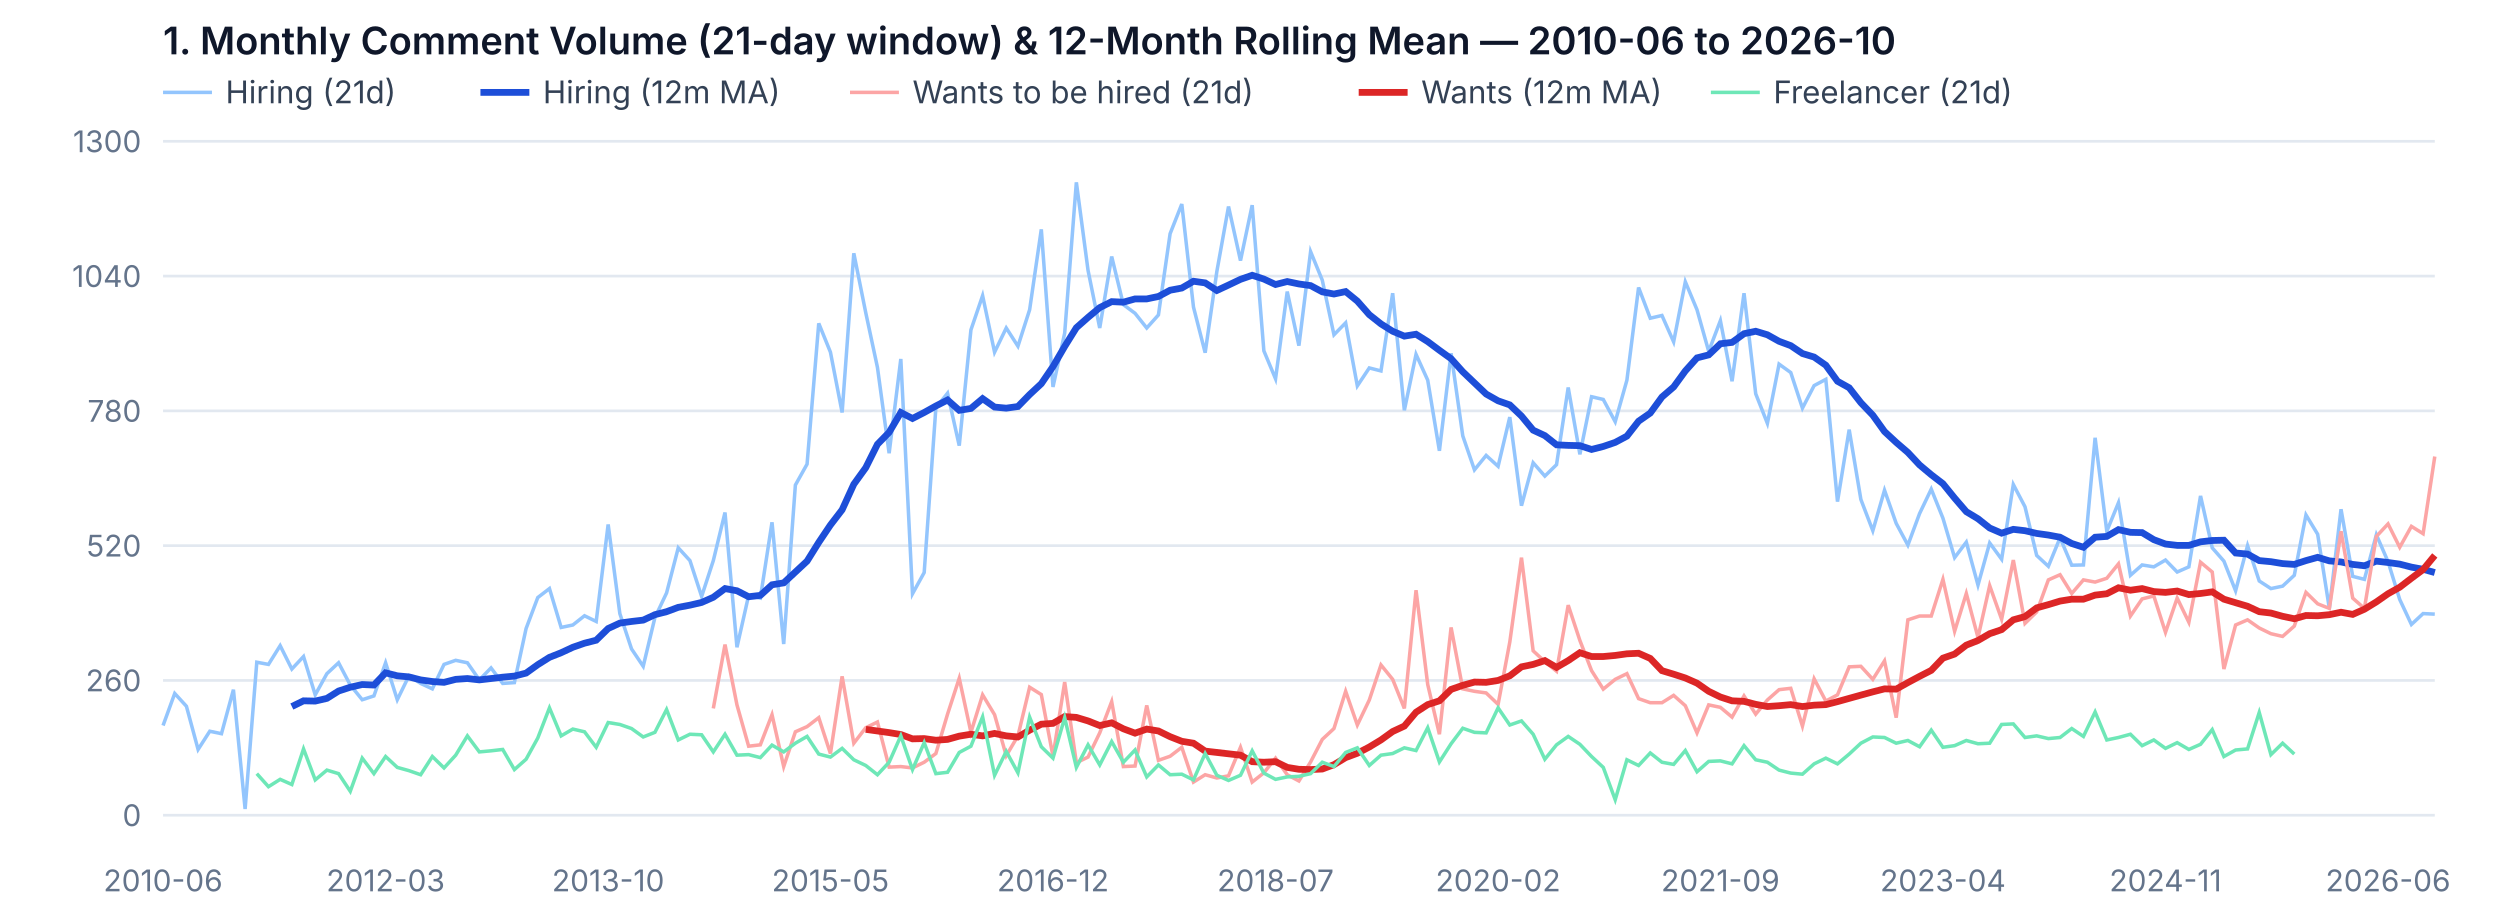
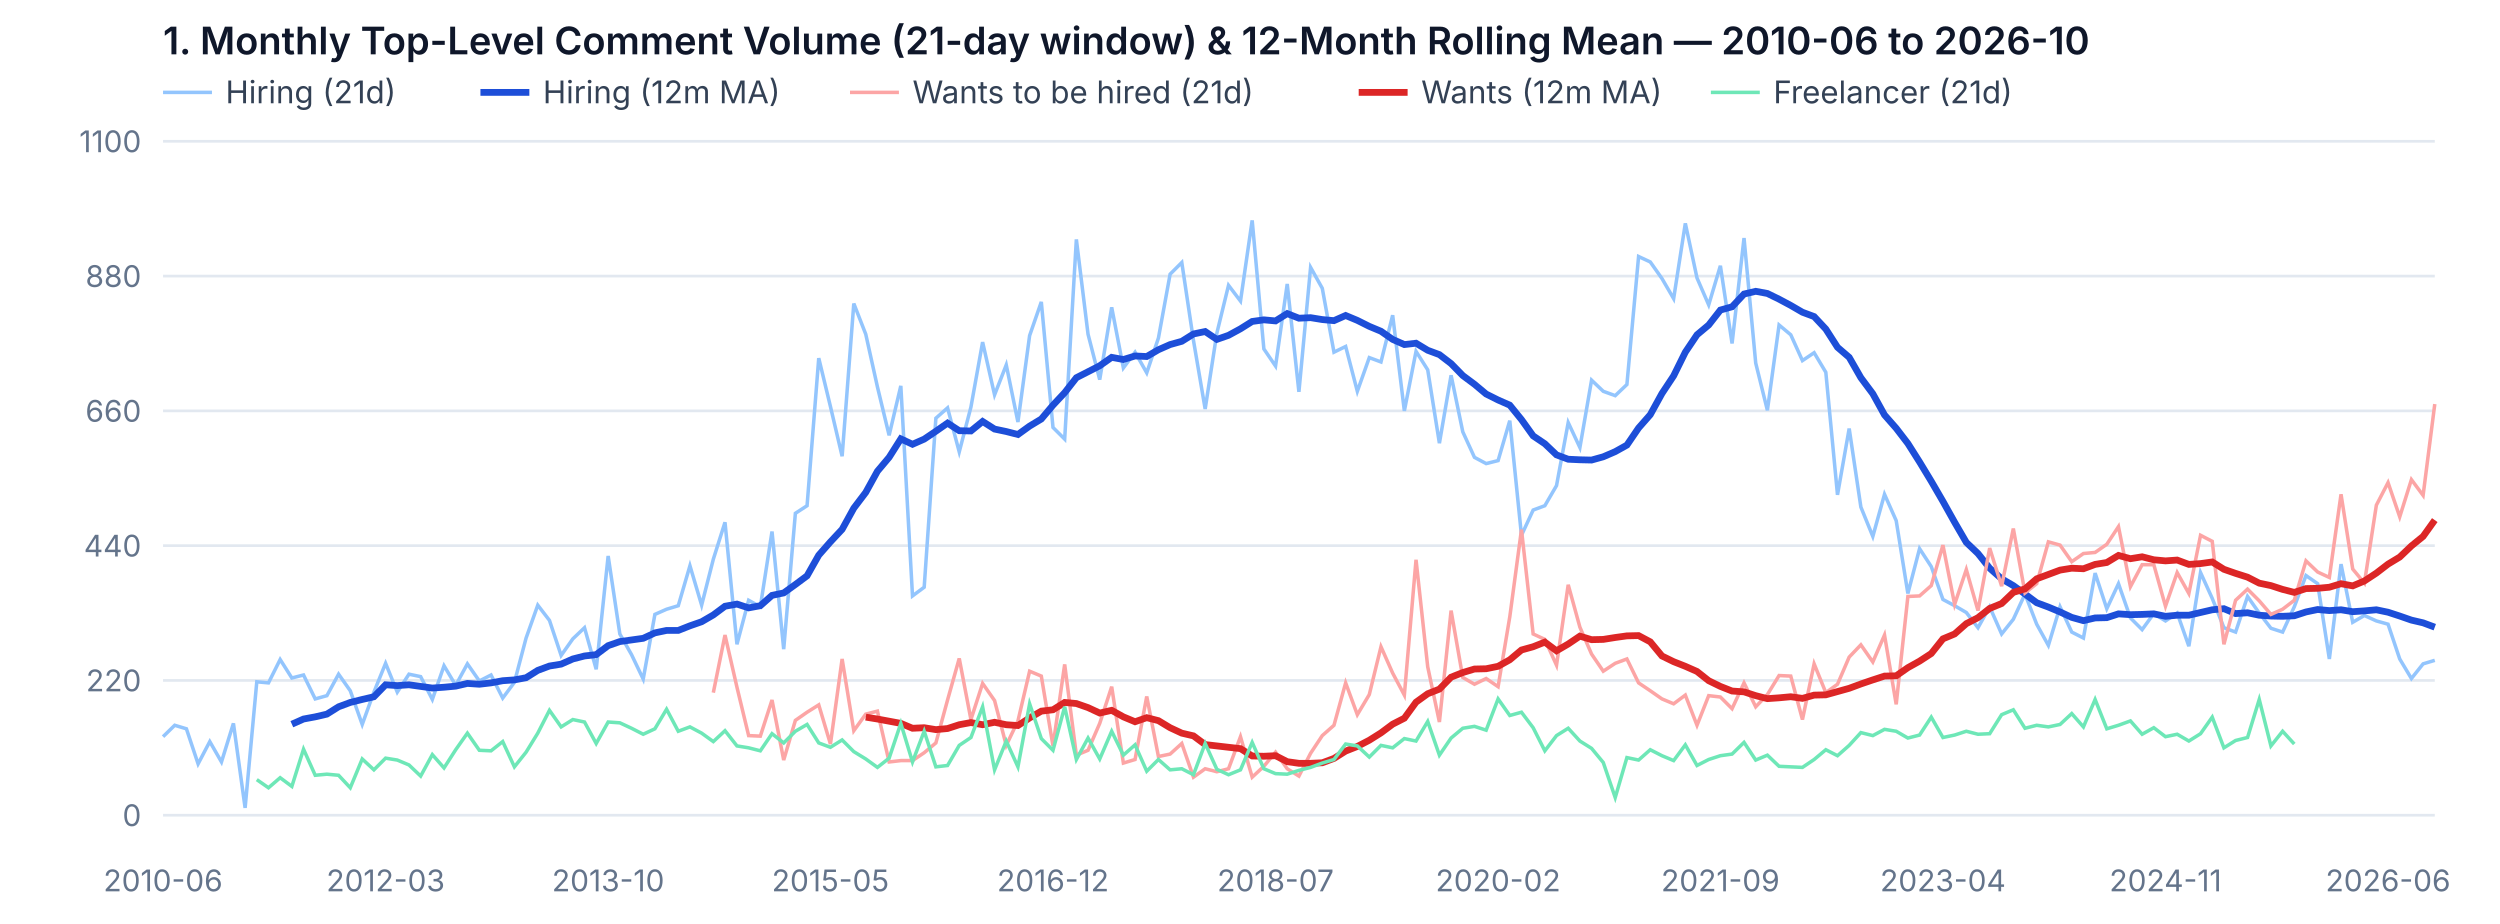
<svg xmlns="http://www.w3.org/2000/svg" viewBox="0 0 920 340" width="920" height="340" style="background:#fff;border:1px solid #e2e8f0;border-radius:8px">
-   <text x="60" y="20" fill="#0f172a" font-size="14" font-weight="600" font-family="system-ui, -apple-system, sans-serif">1. Monthly Comment Volume (21-day window) &amp; 12-Month Rolling Mean — 2010-06 to 2026-10</text>
+   <text x="60" y="20" fill="#0f172a" font-size="14" font-weight="600" font-family="system-ui, -apple-system, sans-serif">1. Monthly Top-Level Comment Volume (21-day window) &amp; 12-Month Rolling Mean — 2010-06 to 2026-10</text>
  <line x1="60" y1="34" x2="78" y2="34" stroke="#93c5fd" stroke-width="1.3" />
  <text x="83" y="38" fill="#334155" font-size="11.5" font-family="system-ui, -apple-system, sans-serif">Hiring (21d)</text>
  <line x1="176.8" y1="34" x2="194.8" y2="34" stroke="#1d4ed8" stroke-width="2.5" />
  <text x="199.8" y="38" fill="#334155" font-size="11.5" font-family="system-ui, -apple-system, sans-serif">Hiring (12m MA)</text>
  <line x1="312.8" y1="34" x2="330.8" y2="34" stroke="#fca5a5" stroke-width="1.3" />
  <text x="335.8" y="38" fill="#334155" font-size="11.5" font-family="system-ui, -apple-system, sans-serif">Wants to be hired (21d)</text>
  <line x1="500" y1="34" x2="518" y2="34" stroke="#dc2626" stroke-width="2.5" />
  <text x="523" y="38" fill="#334155" font-size="11.5" font-family="system-ui, -apple-system, sans-serif">Wants (12m MA)</text>
  <line x1="629.6" y1="34" x2="647.6" y2="34" stroke="#6ee7b7" stroke-width="1.3" />
  <text x="652.6" y="38" fill="#334155" font-size="11.5" font-family="system-ui, -apple-system, sans-serif">Freelancer (21d)</text>
  <line x1="60" y1="300.0" x2="896" y2="300.0" stroke="#e2e8f0" />
  <text x="52" y="304.0" text-anchor="end" fill="#64748b" font-size="11" font-family="system-ui, -apple-system, sans-serif">0</text>
  <line x1="60" y1="250.4" x2="896" y2="250.4" stroke="#e2e8f0" />
-   <text x="52" y="254.4" text-anchor="end" fill="#64748b" font-size="11" font-family="system-ui, -apple-system, sans-serif">260</text>
+   <text x="52" y="254.4" text-anchor="end" fill="#64748b" font-size="11" font-family="system-ui, -apple-system, sans-serif">220</text>
  <line x1="60" y1="200.8" x2="896" y2="200.8" stroke="#e2e8f0" />
-   <text x="52" y="204.8" text-anchor="end" fill="#64748b" font-size="11" font-family="system-ui, -apple-system, sans-serif">520</text>
+   <text x="52" y="204.8" text-anchor="end" fill="#64748b" font-size="11" font-family="system-ui, -apple-system, sans-serif">440</text>
  <line x1="60" y1="151.2" x2="896" y2="151.2" stroke="#e2e8f0" />
-   <text x="52" y="155.2" text-anchor="end" fill="#64748b" font-size="11" font-family="system-ui, -apple-system, sans-serif">780</text>
+   <text x="52" y="155.2" text-anchor="end" fill="#64748b" font-size="11" font-family="system-ui, -apple-system, sans-serif">660</text>
  <line x1="60" y1="101.6" x2="896" y2="101.6" stroke="#e2e8f0" />
-   <text x="52" y="105.6" text-anchor="end" fill="#64748b" font-size="11" font-family="system-ui, -apple-system, sans-serif">1040</text>
+   <text x="52" y="105.6" text-anchor="end" fill="#64748b" font-size="11" font-family="system-ui, -apple-system, sans-serif">880</text>
  <line x1="60" y1="52.0" x2="896" y2="52.0" stroke="#e2e8f0" />
-   <text x="52" y="56.0" text-anchor="end" fill="#64748b" font-size="11" font-family="system-ui, -apple-system, sans-serif">1300</text>
+   <text x="52" y="56.0" text-anchor="end" fill="#64748b" font-size="11" font-family="system-ui, -apple-system, sans-serif">1100</text>
  <text x="60.0" y="328" text-anchor="middle" fill="#64748b" font-size="11" font-family="system-ui, -apple-system, sans-serif">2010-06</text>
  <text x="141.9" y="328" text-anchor="middle" fill="#64748b" font-size="11" font-family="system-ui, -apple-system, sans-serif">2012-03</text>
  <text x="223.8" y="328" text-anchor="middle" fill="#64748b" font-size="11" font-family="system-ui, -apple-system, sans-serif">2013-10</text>
  <text x="305.6" y="328" text-anchor="middle" fill="#64748b" font-size="11" font-family="system-ui, -apple-system, sans-serif">2015-05</text>
  <text x="387.5" y="328" text-anchor="middle" fill="#64748b" font-size="11" font-family="system-ui, -apple-system, sans-serif">2016-12</text>
  <text x="469.4" y="328" text-anchor="middle" fill="#64748b" font-size="11" font-family="system-ui, -apple-system, sans-serif">2018-07</text>
  <text x="551.3" y="328" text-anchor="middle" fill="#64748b" font-size="11" font-family="system-ui, -apple-system, sans-serif">2020-02</text>
  <text x="633.1" y="328" text-anchor="middle" fill="#64748b" font-size="11" font-family="system-ui, -apple-system, sans-serif">2021-09</text>
  <text x="715.0" y="328" text-anchor="middle" fill="#64748b" font-size="11" font-family="system-ui, -apple-system, sans-serif">2023-04</text>
  <text x="796.9" y="328" text-anchor="middle" fill="#64748b" font-size="11" font-family="system-ui, -apple-system, sans-serif">2024-11</text>
  <text x="878.8" y="328" text-anchor="middle" fill="#64748b" font-size="11" font-family="system-ui, -apple-system, sans-serif">2026-06</text>
-   <path d="M60.0,267.0 L64.3,255.2 L68.6,259.9 L72.9,275.8 L77.2,269.1 L81.5,270.0 L85.9,253.8 L90.2,297.7 L94.5,243.7 L98.8,244.5 L103.1,237.6 L107.4,246.2 L111.7,241.6 L116.0,255.7 L120.3,247.9 L124.6,243.9 L128.9,252.1 L133.3,257.5 L137.6,256.1 L141.9,243.9 L146.2,257.5 L150.5,248.7 L154.8,251.5 L159.1,253.5 L163.4,244.5 L167.7,243.0 L172.0,243.9 L176.4,250.2 L180.7,245.8 L185.0,251.5 L189.3,251.2 L193.6,231.3 L197.9,219.9 L202.2,216.6 L206.5,230.9 L210.8,230.0 L215.1,226.6 L219.4,228.7 L223.8,193.0 L228.1,225.8 L232.4,238.8 L236.7,245.2 L241.0,227.3 L245.3,218.2 L249.6,201.6 L253.9,206.3 L258.2,219.5 L262.5,206.3 L266.8,188.6 L271.2,238.2 L275.5,219.1 L279.8,220.1 L284.1,192.2 L288.4,237.0 L292.7,178.5 L297.0,170.8 L301.3,119.0 L305.6,129.6 L309.9,151.8 L314.2,93.2 L318.6,115.1 L322.9,135.2 L327.2,166.8 L331.5,132.1 L335.8,218.5 L340.1,210.7 L344.4,150.1 L348.7,144.7 L353.0,164.0 L357.3,121.4 L361.6,108.8 L366.0,129.6 L370.3,120.7 L374.6,127.4 L378.9,114.0 L383.2,84.4 L387.5,142.4 L391.8,122.6 L396.1,67.1 L400.4,99.5 L404.7,120.7 L409.1,94.4 L413.4,112.1 L417.7,115.3 L422.0,120.7 L426.3,115.9 L430.6,86.0 L434.9,75.1 L439.2,113.0 L443.5,129.8 L447.8,99.9 L452.1,76.0 L456.5,95.9 L460.8,75.5 L465.1,129.1 L469.4,139.4 L473.7,107.3 L478.0,127.2 L482.3,92.6 L486.6,103.1 L490.9,123.2 L495.2,118.8 L499.5,142.0 L503.9,135.4 L508.2,136.5 L512.5,107.9 L516.8,151.0 L521.1,130.4 L525.4,139.9 L529.7,165.9 L534.0,130.0 L538.3,160.4 L542.6,172.9 L546.9,167.6 L551.3,171.6 L555.6,153.5 L559.9,186.1 L564.2,170.3 L568.5,175.2 L572.8,171.0 L577.1,142.6 L581.4,167.2 L585.7,146.0 L590.0,147.0 L594.4,155.2 L598.7,139.9 L603.0,105.8 L607.3,117.1 L611.6,116.1 L615.9,125.8 L620.2,103.7 L624.5,114.0 L628.8,129.3 L633.1,118.0 L637.4,140.3 L641.8,107.9 L646.1,144.9 L650.4,155.8 L654.7,134.0 L659.0,137.1 L663.3,150.2 L667.6,141.9 L671.9,139.6 L676.2,184.6 L680.5,158.1 L684.8,183.8 L689.2,195.3 L693.5,180.4 L697.8,192.6 L702.1,200.6 L706.4,189.0 L710.7,180.0 L715.0,190.7 L719.3,205.2 L723.6,199.5 L727.9,215.3 L732.2,199.8 L736.6,205.8 L740.9,178.3 L745.2,186.5 L749.5,204.4 L753.8,208.4 L758.1,197.9 L762.4,208.0 L766.7,207.9 L771.0,161.1 L775.3,195.5 L779.6,185.0 L784.0,211.7 L788.3,207.9 L792.6,208.6 L796.9,206.1 L801.2,210.5 L805.5,208.6 L809.8,182.5 L814.1,201.6 L818.4,206.5 L822.7,217.4 L827.1,200.8 L831.4,213.8 L835.7,216.6 L840.0,215.7 L844.3,211.7 L848.6,189.5 L852.9,196.6 L857.2,223.9 L861.5,187.4 L865.8,212.1 L870.1,213.2 L874.5,196.8 L878.8,206.7 L883.1,220.6 L887.4,229.8 L891.7,225.8 L896.0,226.0" fill="none" stroke="#93c5fd" stroke-width="1.3" opacity="1" />
-   <path d="M107.4,260.0 L111.7,257.9 L116.0,258.0 L120.3,257.0 L124.6,254.3 L128.9,252.9 L133.3,251.9 L137.6,252.1 L141.9,247.6 L146.2,248.7 L150.5,249.1 L154.8,250.2 L159.1,250.8 L163.4,251.1 L167.7,250.0 L172.0,249.7 L176.4,250.2 L180.7,249.7 L185.0,249.2 L189.3,248.8 L193.6,247.7 L197.9,244.6 L202.2,241.9 L206.5,240.2 L210.8,238.2 L215.1,236.7 L219.4,235.6 L223.8,231.3 L228.1,229.3 L232.4,228.7 L236.7,228.2 L241.0,226.2 L245.3,225.1 L249.6,223.5 L253.9,222.7 L258.2,221.7 L262.5,219.8 L266.8,216.6 L271.2,217.4 L275.5,219.6 L279.8,219.1 L284.1,215.2 L288.4,214.5 L292.7,210.5 L297.0,206.5 L301.3,199.6 L305.6,193.2 L309.9,187.6 L314.2,178.2 L318.6,172.1 L322.9,163.5 L327.2,159.1 L331.5,151.8 L335.8,154.0 L340.1,151.8 L344.4,149.4 L348.7,147.2 L353.0,151.0 L357.3,150.3 L361.6,146.7 L366.0,149.8 L370.3,150.2 L374.6,149.6 L378.9,145.2 L383.2,141.2 L387.5,134.9 L391.8,127.5 L396.1,120.6 L400.4,116.8 L404.7,113.2 L409.1,111.0 L413.4,111.2 L417.7,110.0 L422.0,110.0 L426.3,109.1 L430.6,106.8 L434.9,106.0 L439.2,103.5 L443.5,104.1 L447.8,106.9 L452.1,104.9 L456.5,102.8 L460.8,101.3 L465.1,102.7 L469.4,104.7 L473.7,103.6 L478.0,104.5 L482.3,105.1 L486.6,107.4 L490.9,108.2 L495.2,107.3 L499.5,110.8 L503.9,115.8 L508.2,119.2 L512.5,121.9 L516.8,123.7 L521.1,123.0 L525.4,125.7 L529.7,128.9 L534.0,132.0 L538.3,136.8 L542.6,140.9 L546.9,145.0 L551.3,147.5 L555.6,149.0 L559.9,153.1 L564.2,158.3 L568.5,160.3 L572.8,163.7 L577.1,163.9 L581.4,164.0 L585.7,165.4 L590.0,164.3 L594.4,162.8 L598.7,160.5 L603.0,155.0 L607.3,152.0 L611.6,146.1 L615.9,142.4 L620.2,136.5 L624.5,131.7 L628.8,130.6 L633.1,126.5 L637.4,126.0 L641.8,122.8 L646.1,121.9 L650.4,123.2 L654.7,125.6 L659.0,127.2 L663.3,130.1 L667.6,131.4 L671.9,134.4 L676.2,140.3 L680.5,142.7 L684.8,148.2 L689.2,152.8 L693.5,158.8 L697.8,162.8 L702.1,166.5 L706.4,171.1 L710.7,174.7 L715.0,178.0 L719.3,183.3 L723.6,188.3 L727.9,190.9 L732.2,194.3 L736.6,196.2 L740.9,194.8 L745.2,195.3 L749.5,196.3 L753.8,196.9 L758.1,197.7 L762.4,200.0 L766.7,201.4 L771.0,197.7 L775.3,197.4 L779.6,194.9 L784.0,195.9 L788.3,196.0 L792.6,198.6 L796.9,200.2 L801.2,200.7 L805.5,200.7 L809.8,199.4 L814.1,198.9 L818.4,198.8 L822.7,203.5 L827.1,203.9 L831.4,206.3 L835.7,206.7 L840.0,207.4 L844.3,207.7 L848.6,206.3 L852.9,205.1 L857.2,206.4 L861.5,206.8 L865.8,207.7 L870.1,208.2 L874.5,206.5 L878.8,207.0 L883.1,207.6 L887.4,208.7 L891.7,209.5 L896.0,210.7" fill="none" stroke="#1d4ed8" stroke-width="2.5" opacity="1" />
-   <path d="M262.5,260.7 L266.8,237.2 L271.2,259.4 L275.5,274.6 L279.8,274.1 L284.1,263.0 L288.4,282.1 L292.7,269.3 L297.0,267.4 L301.3,264.1 L305.6,277.3 L309.9,248.9 L314.2,273.5 L318.6,267.8 L322.9,265.7 L327.2,282.3 L331.5,282.1 L335.8,282.6 L340.1,280.5 L344.4,277.3 L348.7,262.8 L353.0,249.6 L357.3,269.5 L361.6,255.7 L366.0,263.0 L370.3,278.1 L374.6,270.8 L378.9,252.9 L383.2,255.6 L387.5,278.3 L391.8,251.0 L396.1,280.7 L400.4,278.6 L404.7,269.7 L409.1,258.2 L413.4,282.1 L417.7,281.9 L422.0,259.6 L426.3,279.8 L430.6,278.3 L434.9,275.0 L439.2,287.8 L443.5,285.1 L447.8,286.3 L452.1,285.5 L456.5,275.0 L460.8,287.8 L465.1,284.4 L469.4,279.0 L473.7,285.1 L478.0,287.4 L482.3,280.4 L486.6,272.1 L490.9,268.1 L495.2,254.4 L499.5,266.8 L503.9,257.6 L508.2,244.7 L512.5,250.0 L516.8,260.7 L521.1,217.2 L525.4,251.9 L529.7,270.2 L534.0,230.9 L538.3,253.5 L542.6,254.4 L546.9,255.0 L551.3,259.2 L555.6,236.3 L559.9,205.2 L564.2,239.5 L568.5,243.5 L572.8,247.0 L577.1,222.7 L581.4,235.7 L585.7,246.8 L590.0,253.6 L594.4,250.0 L598.7,247.9 L603.0,257.1 L607.3,258.6 L611.6,258.6 L615.9,255.9 L620.2,259.7 L624.5,269.7 L628.8,259.4 L633.1,260.3 L637.4,263.9 L641.8,256.1 L646.1,262.8 L650.4,257.6 L654.7,253.8 L659.0,253.3 L663.3,267.2 L667.6,249.8 L671.9,258.0 L676.2,255.7 L680.5,245.4 L684.8,245.2 L689.2,250.0 L693.5,243.2 L697.8,264.1 L702.1,228.1 L706.4,226.7 L710.7,226.7 L715.0,213.2 L719.3,232.3 L723.6,218.4 L727.9,234.6 L732.2,215.5 L736.6,227.9 L740.9,206.1 L745.2,229.4 L749.5,225.2 L753.8,213.4 L758.1,211.5 L762.4,218.4 L766.7,213.4 L771.0,214.2 L775.3,212.8 L779.6,207.5 L784.0,226.7 L788.3,220.4 L792.6,219.3 L796.9,232.7 L801.2,220.1 L805.5,229.0 L809.8,206.9 L814.1,210.5 L818.4,246.2 L822.7,230.0 L827.1,228.1 L831.4,231.1 L835.7,233.2 L840.0,234.2 L844.3,230.4 L848.6,218.0 L852.9,222.2 L857.2,223.9 L861.5,195.5 L865.8,220.1 L870.1,223.9 L874.5,197.4 L878.8,192.8 L883.1,201.4 L887.4,193.7 L891.7,196.4 L896.0,168.0" fill="none" stroke="#fca5a5" stroke-width="1.3" opacity="1" />
-   <path d="M318.6,268.4 L322.9,269.0 L327.2,269.6 L331.5,270.3 L335.8,271.9 L340.1,271.8 L344.4,272.4 L348.7,272.1 L353.0,270.9 L357.3,270.2 L361.6,270.8 L366.0,269.9 L370.3,270.8 L374.6,271.2 L378.9,268.7 L383.2,266.5 L387.5,266.2 L391.8,263.7 L396.1,264.0 L400.4,265.3 L404.7,267.0 L409.1,266.0 L413.4,268.2 L417.7,269.8 L422.0,268.3 L426.3,269.0 L430.6,271.1 L434.9,272.8 L439.2,273.5 L443.5,276.4 L447.8,276.9 L452.1,277.4 L456.5,277.9 L460.8,280.3 L465.1,280.5 L469.4,280.3 L473.7,282.4 L478.0,283.1 L482.3,283.2 L486.6,283.0 L490.9,281.4 L495.2,278.8 L499.5,277.2 L503.9,274.9 L508.2,272.3 L512.5,269.2 L516.8,267.2 L521.1,262.1 L525.4,259.3 L529.7,257.9 L534.0,253.7 L538.3,252.2 L542.6,251.0 L546.9,251.1 L551.3,250.4 L555.6,248.7 L559.9,245.4 L564.2,244.5 L568.5,243.1 L572.8,245.6 L577.1,243.1 L581.4,240.2 L585.7,241.6 L590.0,241.6 L594.4,241.2 L598.7,240.6 L603.0,240.4 L607.3,242.3 L611.6,246.8 L615.9,248.1 L620.2,249.5 L624.5,251.4 L628.8,254.4 L633.1,256.5 L637.4,257.9 L641.8,258.1 L646.1,259.2 L650.4,260.0 L654.7,259.7 L659.0,259.3 L663.3,260.0 L667.6,259.5 L671.9,259.3 L676.2,258.2 L680.5,257.0 L684.8,255.8 L689.2,254.6 L693.5,253.5 L697.8,253.6 L702.1,251.2 L706.4,248.9 L710.7,246.7 L715.0,242.2 L719.3,240.7 L723.6,237.4 L727.9,235.7 L732.2,233.2 L736.6,231.7 L740.9,228.1 L745.2,226.9 L749.5,223.7 L753.8,222.5 L758.1,221.2 L762.4,220.5 L766.7,220.5 L771.0,219.0 L775.3,218.5 L779.6,216.3 L784.0,217.2 L788.3,216.6 L792.6,217.7 L796.9,218.0 L801.2,217.5 L805.5,218.8 L809.8,218.4 L814.1,217.8 L818.4,220.5 L822.7,221.8 L827.1,223.1 L831.4,225.1 L835.7,225.6 L840.0,226.8 L844.3,227.7 L848.6,226.5 L852.9,226.6 L857.2,226.2 L861.5,225.3 L865.8,226.1 L870.1,224.2 L874.5,221.5 L878.8,218.5 L883.1,216.1 L887.4,212.8 L891.7,209.6 L896.0,204.4" fill="none" stroke="#dc2626" stroke-width="2.5" opacity="1" />
-   <path d="M94.5,284.7 L98.8,289.5 L103.1,286.8 L107.4,288.7 L111.7,275.6 L116.0,287.0 L120.3,283.4 L124.6,284.7 L128.9,291.2 L133.3,279.0 L137.6,284.7 L141.9,278.4 L146.2,282.4 L150.5,283.6 L154.8,285.1 L159.1,278.4 L163.4,282.6 L167.7,277.9 L172.0,270.8 L176.4,276.7 L180.7,276.3 L185.0,275.8 L189.3,283.2 L193.6,279.4 L197.9,271.6 L202.2,260.5 L206.5,270.8 L210.8,268.3 L215.1,269.3 L219.4,275.0 L223.8,265.9 L228.1,266.6 L232.4,268.1 L236.7,271.2 L241.0,269.5 L245.3,261.1 L249.6,272.3 L253.9,270.2 L258.2,270.4 L262.5,276.7 L266.8,270.2 L271.2,277.9 L275.5,277.7 L279.8,278.8 L284.1,274.2 L288.4,276.7 L292.7,273.5 L297.0,271.0 L301.3,277.5 L305.6,278.6 L309.9,275.4 L314.2,279.6 L318.6,281.7 L322.9,285.1 L327.2,280.5 L331.5,270.8 L335.8,283.2 L340.1,273.3 L344.4,284.7 L348.7,284.2 L353.0,276.9 L357.3,274.6 L361.6,263.8 L366.0,285.3 L370.3,276.5 L374.6,284.4 L378.9,263.9 L383.2,274.8 L387.5,279.0 L391.8,264.1 L396.1,282.4 L400.4,274.1 L404.7,281.5 L409.1,272.9 L413.4,280.5 L417.7,276.0 L422.0,285.9 L426.3,281.5 L430.6,285.1 L434.9,284.9 L439.2,287.0 L443.5,277.3 L447.8,285.3 L452.1,287.2 L456.5,285.3 L460.8,276.3 L465.1,284.5 L469.4,286.8 L473.7,285.9 L478.0,285.7 L482.3,284.7 L486.6,280.5 L490.9,282.1 L495.2,276.9 L499.5,275.2 L503.9,281.7 L508.2,277.9 L512.5,277.3 L516.8,275.2 L521.1,276.2 L525.4,267.8 L529.7,280.4 L534.0,273.7 L538.3,268.0 L542.6,269.5 L546.9,269.7 L551.3,260.5 L555.6,266.8 L559.9,265.3 L564.2,270.2 L568.5,279.4 L572.8,274.1 L577.1,271.0 L581.4,273.9 L585.7,278.4 L590.0,282.4 L594.4,294.3 L598.7,279.6 L603.0,281.7 L607.3,277.1 L611.6,280.5 L615.9,281.3 L620.2,276.2 L624.5,284.0 L628.8,280.2 L633.1,280.0 L637.4,281.1 L641.8,274.4 L646.1,279.6 L650.4,280.5 L654.7,283.4 L659.0,284.5 L663.3,284.9 L667.6,281.1 L671.9,279.0 L676.2,281.1 L680.5,277.5 L684.8,273.5 L689.2,271.2 L693.5,271.4 L697.8,273.5 L702.1,272.5 L706.4,274.8 L710.7,268.7 L715.0,275.0 L719.3,274.4 L723.6,272.5 L727.9,273.7 L732.2,273.5 L736.6,266.6 L740.9,266.4 L745.2,271.4 L749.5,270.8 L753.8,271.8 L758.1,271.4 L762.4,268.1 L766.7,271.0 L771.0,262.0 L775.3,272.3 L779.6,271.4 L784.0,270.2 L788.3,274.4 L792.6,272.3 L796.9,275.4 L801.2,273.3 L805.5,275.8 L809.8,273.9 L814.1,268.5 L818.4,278.4 L822.7,276.0 L827.1,275.6 L831.4,262.2 L835.7,277.7 L840.0,273.5 L844.3,277.5" fill="none" stroke="#6ee7b7" stroke-width="1.3" opacity="1" />
+   <path d="M60.0,271.1 L64.3,266.9 L68.6,268.2 L72.9,281.1 L77.2,272.9 L81.5,280.4 L85.9,266.2 L90.2,297.3 L94.5,250.9 L98.8,251.3 L103.1,242.7 L107.4,249.5 L111.7,248.4 L116.0,257.2 L120.3,256.0 L124.6,248.1 L128.9,254.2 L133.3,266.6 L137.6,254.7 L141.9,244.1 L146.2,254.7 L150.5,248.1 L154.8,249.0 L159.1,257.4 L163.4,245.0 L167.7,252.2 L172.0,244.3 L176.4,250.6 L180.7,248.4 L185.0,256.9 L189.3,251.1 L193.6,234.8 L197.9,222.7 L202.2,228.3 L206.5,241.2 L210.8,235.1 L215.1,231.0 L219.4,246.3 L223.8,204.6 L228.1,233.3 L232.4,240.9 L236.7,249.9 L241.0,226.1 L245.3,224.2 L249.6,222.9 L253.9,208.2 L258.2,222.7 L262.5,205.8 L266.8,192.2 L271.2,237.1 L275.5,220.9 L279.8,223.3 L284.1,195.6 L288.4,238.9 L292.7,188.9 L297.0,186.1 L301.3,131.8 L305.6,149.6 L309.9,167.9 L314.2,111.7 L318.6,123.0 L322.9,142.4 L327.2,160.2 L331.5,142.0 L335.8,219.3 L340.1,216.1 L344.4,153.9 L348.7,150.1 L353.0,166.3 L357.3,149.8 L361.6,125.9 L366.0,145.3 L370.3,134.3 L374.6,155.3 L378.9,123.5 L383.2,111.1 L387.5,157.3 L391.8,161.6 L396.1,88.1 L400.4,123.0 L404.7,139.7 L409.1,113.1 L413.4,135.4 L417.7,129.6 L422.0,137.2 L426.3,124.4 L430.6,100.9 L434.9,96.6 L439.2,125.3 L443.5,150.5 L447.8,122.6 L452.1,105.0 L456.5,110.8 L460.8,81.1 L465.1,128.4 L469.4,134.7 L473.7,104.5 L478.0,144.2 L482.3,98.4 L486.6,106.1 L490.9,129.6 L495.2,127.5 L499.5,144.0 L503.9,131.6 L508.2,133.2 L512.5,116.0 L516.8,151.2 L521.1,129.3 L525.4,136.1 L529.7,163.1 L534.0,138.1 L538.3,158.9 L542.6,168.3 L546.9,170.6 L551.3,169.5 L555.6,154.8 L559.9,197.0 L564.2,187.7 L568.5,186.1 L572.8,178.7 L577.1,155.5 L581.4,164.7 L585.7,139.9 L590.0,144.0 L594.4,145.6 L598.7,141.5 L603.0,94.4 L607.3,96.4 L611.6,102.5 L615.9,109.9 L620.2,82.2 L624.5,102.3 L628.8,112.2 L633.1,97.8 L637.4,126.4 L641.8,87.6 L646.1,133.6 L650.4,151.0 L654.7,119.6 L659.0,123.2 L663.3,132.7 L667.6,129.8 L671.9,137.0 L676.2,182.1 L680.5,157.7 L684.8,186.6 L689.2,197.4 L693.5,181.9 L697.8,191.6 L702.1,218.4 L706.4,201.9 L710.7,208.5 L715.0,220.6 L719.3,222.9 L723.6,225.4 L727.9,231.0 L732.2,223.3 L736.6,233.3 L740.9,227.9 L745.2,218.6 L749.5,229.7 L753.8,237.5 L758.1,223.3 L762.4,232.6 L766.7,234.8 L771.0,210.9 L775.3,224.0 L779.6,214.8 L784.0,227.4 L788.3,231.7 L792.6,225.8 L796.9,228.5 L801.2,225.6 L805.5,237.8 L809.8,210.7 L814.1,220.2 L818.4,231.0 L822.7,232.6 L827.1,219.5 L831.4,225.6 L835.7,231.2 L840.0,232.6 L844.3,223.3 L848.6,211.8 L852.9,214.8 L857.2,242.5 L861.5,207.6 L865.8,229.0 L870.1,226.5 L874.5,228.5 L878.8,229.7 L883.1,242.5 L887.4,249.7 L891.7,244.3 L896.0,243.0" fill="none" stroke="#93c5fd" stroke-width="1.3" opacity="1" />
+   <path d="M107.4,266.5 L111.7,264.6 L116.0,263.8 L120.3,262.8 L124.6,260.1 L128.9,258.5 L133.3,257.4 L137.6,256.4 L141.9,252.0 L146.2,252.3 L150.5,252.0 L154.8,252.6 L159.1,253.2 L163.4,252.9 L167.7,252.5 L172.0,251.5 L176.4,251.8 L180.7,251.3 L185.0,250.5 L189.3,250.2 L193.6,249.4 L197.9,246.7 L202.2,245.1 L206.5,244.4 L210.8,242.5 L215.1,241.4 L219.4,240.9 L223.8,237.6 L228.1,236.1 L232.4,235.5 L236.7,234.9 L241.0,232.9 L245.3,232.0 L249.6,232.0 L253.9,230.3 L258.2,228.8 L262.5,226.3 L266.8,223.1 L271.2,222.3 L275.5,223.7 L279.8,222.9 L284.1,219.1 L288.4,218.2 L292.7,215.1 L297.0,211.9 L301.3,204.3 L305.6,199.4 L309.9,194.8 L314.2,187.0 L318.6,181.2 L322.9,173.4 L327.2,168.3 L331.5,161.5 L335.8,163.5 L340.1,161.6 L344.4,158.7 L348.7,155.7 L353.0,158.5 L357.3,158.6 L361.6,155.1 L366.0,157.9 L370.3,158.8 L374.6,159.9 L378.9,156.8 L383.2,154.2 L387.5,149.1 L391.8,144.5 L396.1,139.0 L400.4,136.8 L404.7,134.6 L409.1,131.5 L413.4,132.3 L417.7,131.0 L422.0,131.2 L426.3,128.7 L430.6,126.8 L434.9,125.6 L439.2,122.9 L443.5,122.0 L447.8,124.9 L452.1,123.4 L456.5,121.0 L460.8,118.3 L465.1,117.7 L469.4,118.1 L473.7,115.4 L478.0,117.1 L482.3,116.9 L486.6,117.6 L490.9,118.0 L495.2,116.1 L499.5,117.9 L503.9,120.1 L508.2,121.9 L512.5,124.9 L516.8,126.8 L521.1,126.3 L525.4,128.9 L529.7,130.5 L534.0,133.8 L538.3,138.2 L542.6,141.4 L546.9,145.0 L551.3,147.2 L555.6,149.1 L559.9,154.4 L564.2,160.4 L568.5,163.3 L572.8,167.4 L577.1,169.0 L581.4,169.2 L585.7,169.3 L590.0,168.1 L594.4,166.2 L598.7,163.8 L603.0,157.5 L607.3,152.6 L611.6,144.8 L615.9,138.3 L620.2,129.6 L624.5,123.2 L628.8,119.6 L633.1,114.1 L637.4,112.9 L641.8,108.2 L646.1,107.2 L650.4,108.0 L654.7,110.1 L659.0,112.4 L663.3,114.9 L667.6,116.5 L671.9,121.1 L676.2,127.8 L680.5,131.5 L684.8,139.0 L689.2,144.9 L693.5,152.7 L697.8,157.6 L702.1,163.2 L706.4,170.0 L710.7,177.1 L715.0,184.5 L719.3,192.2 L723.6,199.6 L727.9,203.7 L732.2,209.1 L736.6,213.0 L740.9,215.5 L745.2,218.6 L749.5,221.8 L753.8,223.4 L758.1,225.2 L762.4,227.2 L766.7,228.4 L771.0,227.4 L775.3,227.3 L779.6,225.9 L784.0,226.2 L788.3,226.1 L792.6,225.9 L796.9,226.8 L801.2,226.4 L805.5,226.4 L809.8,225.4 L814.1,224.4 L818.4,224.0 L822.7,225.8 L827.1,225.5 L831.4,226.4 L835.7,226.7 L840.0,226.8 L844.3,226.6 L848.6,225.2 L852.9,224.3 L857.2,224.7 L861.5,224.4 L865.8,225.1 L870.1,224.8 L874.5,224.4 L878.8,225.3 L883.1,226.7 L887.4,228.2 L891.7,229.2 L896.0,230.8" fill="none" stroke="#1d4ed8" stroke-width="2.5" opacity="1" />
+   <path d="M262.5,254.9 L266.8,233.7 L271.2,252.9 L275.5,270.7 L279.8,270.9 L284.1,257.6 L288.4,279.7 L292.7,265.1 L297.0,262.1 L301.3,259.4 L305.6,273.8 L309.9,242.5 L314.2,268.9 L318.6,262.8 L322.9,261.7 L327.2,280.4 L331.5,279.9 L335.8,279.9 L340.1,277.0 L344.4,273.4 L348.7,257.6 L353.0,242.3 L357.3,264.8 L361.6,251.5 L366.0,257.8 L370.3,274.3 L374.6,265.3 L378.9,247.0 L383.2,248.8 L387.5,274.5 L391.8,244.5 L396.1,277.9 L400.4,276.1 L404.7,266.2 L409.1,252.7 L413.4,280.8 L417.7,279.5 L422.0,256.3 L426.3,278.4 L430.6,277.5 L434.9,273.6 L439.2,286.0 L443.5,282.9 L447.8,284.0 L452.1,282.9 L456.5,271.1 L460.8,286.0 L465.1,282.0 L469.4,276.8 L473.7,282.9 L478.0,285.6 L482.3,277.2 L486.6,270.7 L490.9,266.9 L495.2,251.3 L499.5,263.0 L503.9,255.6 L508.2,238.0 L512.5,247.7 L516.8,255.8 L521.1,206.0 L525.4,245.4 L529.7,265.7 L534.0,224.7 L538.3,249.3 L542.6,251.8 L546.9,249.7 L551.3,252.7 L555.6,227.0 L559.9,194.9 L564.2,233.3 L568.5,235.3 L572.8,244.8 L577.1,215.2 L581.4,230.8 L585.7,240.7 L590.0,247.0 L594.4,244.1 L598.7,242.5 L603.0,251.3 L607.3,254.2 L611.6,257.2 L615.9,259.0 L620.2,255.8 L624.5,266.9 L628.8,256.0 L633.1,256.5 L637.4,260.8 L641.8,251.3 L646.1,260.1 L650.4,255.6 L654.7,248.6 L659.0,248.8 L663.3,264.8 L667.6,244.3 L671.9,254.9 L676.2,251.8 L680.5,241.8 L684.8,237.3 L689.2,243.6 L693.5,233.7 L697.8,259.2 L702.1,219.5 L706.4,219.3 L710.7,215.5 L715.0,200.6 L719.3,222.4 L723.6,209.6 L727.9,224.7 L732.2,201.7 L736.6,215.7 L740.9,194.5 L745.2,218.2 L749.5,214.8 L753.8,199.4 L758.1,200.6 L762.4,206.7 L766.7,203.7 L771.0,203.3 L775.3,200.3 L779.6,193.8 L784.0,215.9 L788.3,207.8 L792.6,207.8 L796.9,223.1 L801.2,210.7 L805.5,218.4 L809.8,197.0 L814.1,199.2 L818.4,237.1 L822.7,220.9 L827.1,216.8 L831.4,221.1 L835.7,226.1 L840.0,224.2 L844.3,220.9 L848.6,206.4 L852.9,210.5 L857.2,212.5 L861.5,181.9 L865.8,209.4 L870.1,214.6 L874.5,185.9 L878.8,177.6 L883.1,190.2 L887.4,176.5 L891.7,182.3 L896.0,148.7" fill="none" stroke="#fca5a5" stroke-width="1.3" opacity="1" />
+   <path d="M318.6,263.9 L322.9,264.6 L327.2,265.4 L331.5,266.2 L335.8,268.0 L340.1,267.8 L344.4,268.5 L348.7,268.1 L353.0,266.7 L357.3,265.9 L361.6,266.7 L366.0,265.8 L370.3,266.7 L374.6,267.0 L378.9,264.2 L383.2,261.7 L387.5,261.2 L391.8,258.5 L396.1,258.9 L400.4,260.4 L404.7,262.4 L409.1,261.4 L413.4,263.8 L417.7,265.6 L422.0,264.1 L426.3,265.2 L430.6,267.8 L434.9,269.8 L439.2,270.8 L443.5,274.0 L447.8,274.5 L452.1,275.0 L456.5,275.5 L460.8,278.2 L465.1,278.3 L469.4,278.1 L473.7,280.3 L478.0,280.9 L482.3,280.9 L486.6,280.7 L490.9,279.1 L495.2,276.4 L499.5,274.7 L503.9,272.4 L508.2,269.7 L512.5,266.5 L516.8,264.3 L521.1,258.4 L525.4,255.3 L529.7,253.6 L534.0,249.2 L538.3,247.5 L542.6,246.2 L546.9,246.1 L551.3,245.2 L555.6,242.8 L559.9,239.2 L564.2,238.0 L568.5,236.3 L572.8,239.5 L577.1,237.0 L581.4,234.1 L585.7,235.4 L590.0,235.3 L594.4,234.6 L598.7,234.0 L603.0,233.9 L607.3,236.2 L611.6,241.4 L615.9,243.5 L620.2,245.2 L624.5,247.1 L628.8,250.5 L633.1,252.6 L637.4,254.3 L641.8,254.6 L646.1,256.0 L650.4,257.1 L654.7,256.8 L659.0,256.4 L663.3,257.0 L667.6,255.8 L671.9,255.7 L676.2,254.5 L680.5,253.3 L684.8,251.7 L689.2,250.2 L693.5,248.8 L697.8,248.7 L702.1,245.7 L706.4,243.3 L710.7,240.5 L715.0,235.1 L719.3,233.3 L723.6,229.5 L727.9,227.3 L732.2,223.9 L736.6,222.1 L740.9,218.0 L745.2,216.7 L749.5,213.0 L753.8,211.4 L758.1,209.8 L762.4,209.1 L766.7,209.3 L771.0,207.7 L775.3,207.0 L779.6,204.4 L784.0,205.6 L788.3,204.9 L792.6,206.0 L796.9,206.4 L801.2,206.1 L805.5,207.7 L809.8,207.4 L814.1,206.8 L818.4,209.5 L822.7,211.0 L827.1,212.4 L831.4,214.6 L835.7,215.5 L840.0,216.9 L844.3,218.0 L848.6,216.6 L852.9,216.5 L857.2,216.1 L861.5,214.8 L865.8,215.6 L870.1,213.8 L874.5,210.9 L878.8,207.6 L883.1,205.0 L887.4,200.9 L891.7,197.4 L896.0,191.4" fill="none" stroke="#dc2626" stroke-width="2.5" opacity="1" />
+   <path d="M94.5,286.9 L98.8,289.9 L103.1,286.2 L107.4,289.4 L111.7,275.7 L116.0,285.3 L120.3,284.9 L124.6,285.3 L128.9,289.9 L133.3,279.3 L137.6,283.3 L141.9,279.0 L146.2,279.7 L150.5,281.5 L154.8,285.6 L159.1,277.7 L163.4,282.6 L167.7,275.9 L172.0,269.8 L176.4,276.1 L180.7,276.3 L185.0,272.9 L189.3,282.2 L193.6,276.8 L197.9,269.8 L202.2,261.4 L206.5,267.5 L210.8,264.8 L215.1,265.7 L219.4,273.6 L223.8,265.7 L228.1,266.0 L232.4,268.0 L236.7,270.2 L241.0,268.2 L245.3,261.0 L249.6,269.1 L253.9,267.5 L258.2,269.8 L262.5,272.9 L266.8,268.9 L271.2,274.5 L275.5,275.2 L279.8,276.3 L284.1,270.0 L288.4,273.4 L292.7,269.1 L297.0,266.6 L301.3,273.4 L305.6,275.0 L309.9,272.3 L314.2,276.6 L318.6,279.3 L322.9,282.4 L327.2,279.0 L331.5,266.2 L335.8,280.4 L340.1,269.1 L344.4,282.2 L348.7,281.7 L353.0,274.3 L357.3,271.4 L361.6,260.1 L366.0,283.3 L370.3,272.7 L374.6,282.2 L378.9,259.0 L383.2,271.8 L387.5,276.1 L391.8,260.1 L396.1,279.5 L400.4,271.6 L404.7,279.3 L409.1,269.1 L413.4,277.9 L417.7,274.1 L422.0,283.8 L426.3,279.5 L430.6,283.3 L434.9,282.9 L439.2,285.1 L443.5,273.6 L447.8,283.1 L452.1,285.1 L456.5,283.3 L460.8,273.2 L465.1,282.9 L469.4,284.7 L473.7,284.9 L478.0,283.5 L482.3,282.4 L486.6,280.8 L490.9,279.5 L495.2,273.8 L499.5,274.5 L503.9,278.6 L508.2,274.3 L512.5,275.2 L516.8,271.8 L521.1,272.7 L525.4,265.5 L529.7,277.9 L534.0,271.6 L538.3,268.0 L542.6,267.3 L546.9,268.7 L551.3,257.2 L555.6,263.3 L559.9,262.1 L564.2,267.8 L568.5,276.3 L572.8,270.7 L577.1,268.0 L581.4,272.7 L585.7,275.4 L590.0,280.6 L594.4,293.5 L598.7,278.8 L603.0,279.7 L607.3,275.9 L611.6,278.1 L615.9,279.9 L620.2,274.1 L624.5,281.7 L628.8,279.5 L633.1,278.1 L637.4,277.5 L641.8,273.2 L646.1,279.7 L650.4,277.9 L654.7,282.0 L659.0,282.2 L663.3,282.4 L667.6,279.5 L671.9,275.9 L676.2,278.1 L680.5,274.3 L684.8,269.6 L689.2,270.7 L693.5,268.4 L697.8,269.1 L702.1,271.6 L706.4,270.5 L710.7,263.9 L715.0,271.4 L719.3,270.5 L723.6,269.1 L727.9,270.2 L732.2,270.0 L736.6,263.0 L740.9,261.2 L745.2,268.0 L749.5,266.9 L753.8,267.5 L758.1,266.6 L762.4,262.6 L766.7,267.5 L771.0,257.4 L775.3,268.2 L779.6,266.9 L784.0,265.3 L788.3,270.2 L792.6,267.8 L796.9,271.1 L801.2,270.2 L805.5,272.7 L809.8,270.0 L814.1,263.9 L818.4,275.2 L822.7,272.5 L827.1,271.4 L831.4,257.4 L835.7,274.5 L840.0,269.1 L844.3,273.8" fill="none" stroke="#6ee7b7" stroke-width="1.3" opacity="1" />
</svg>
